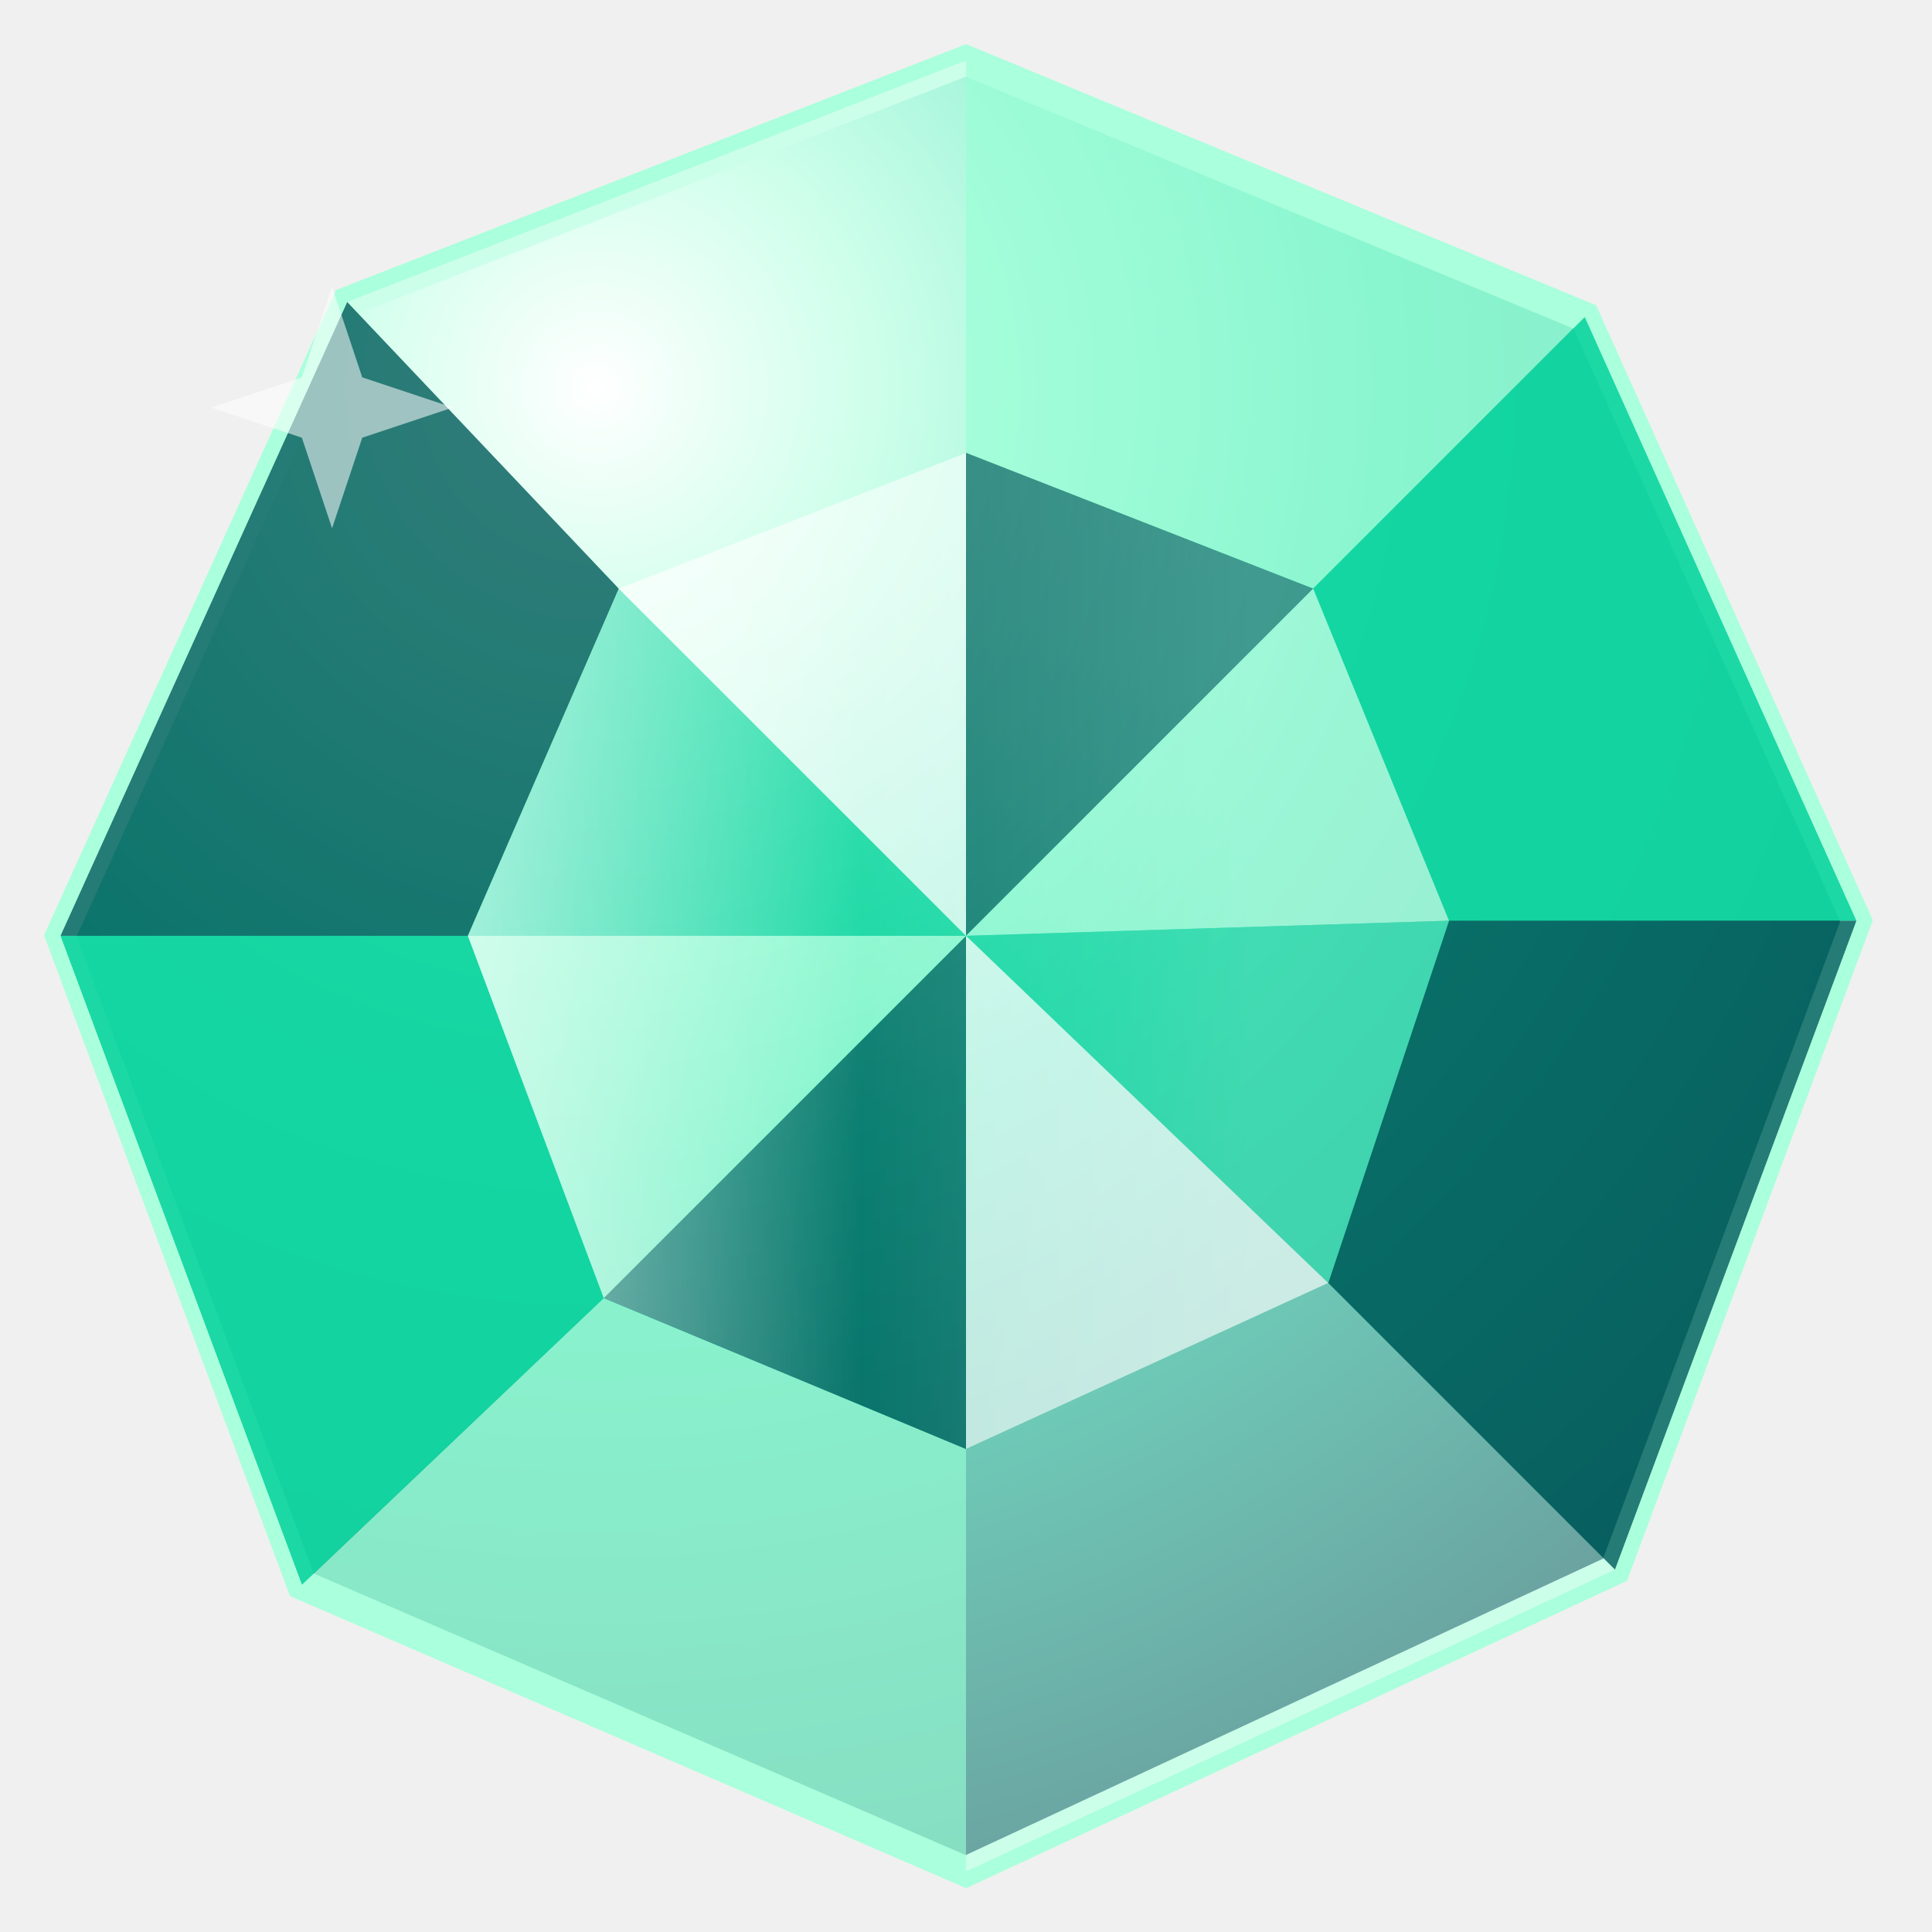
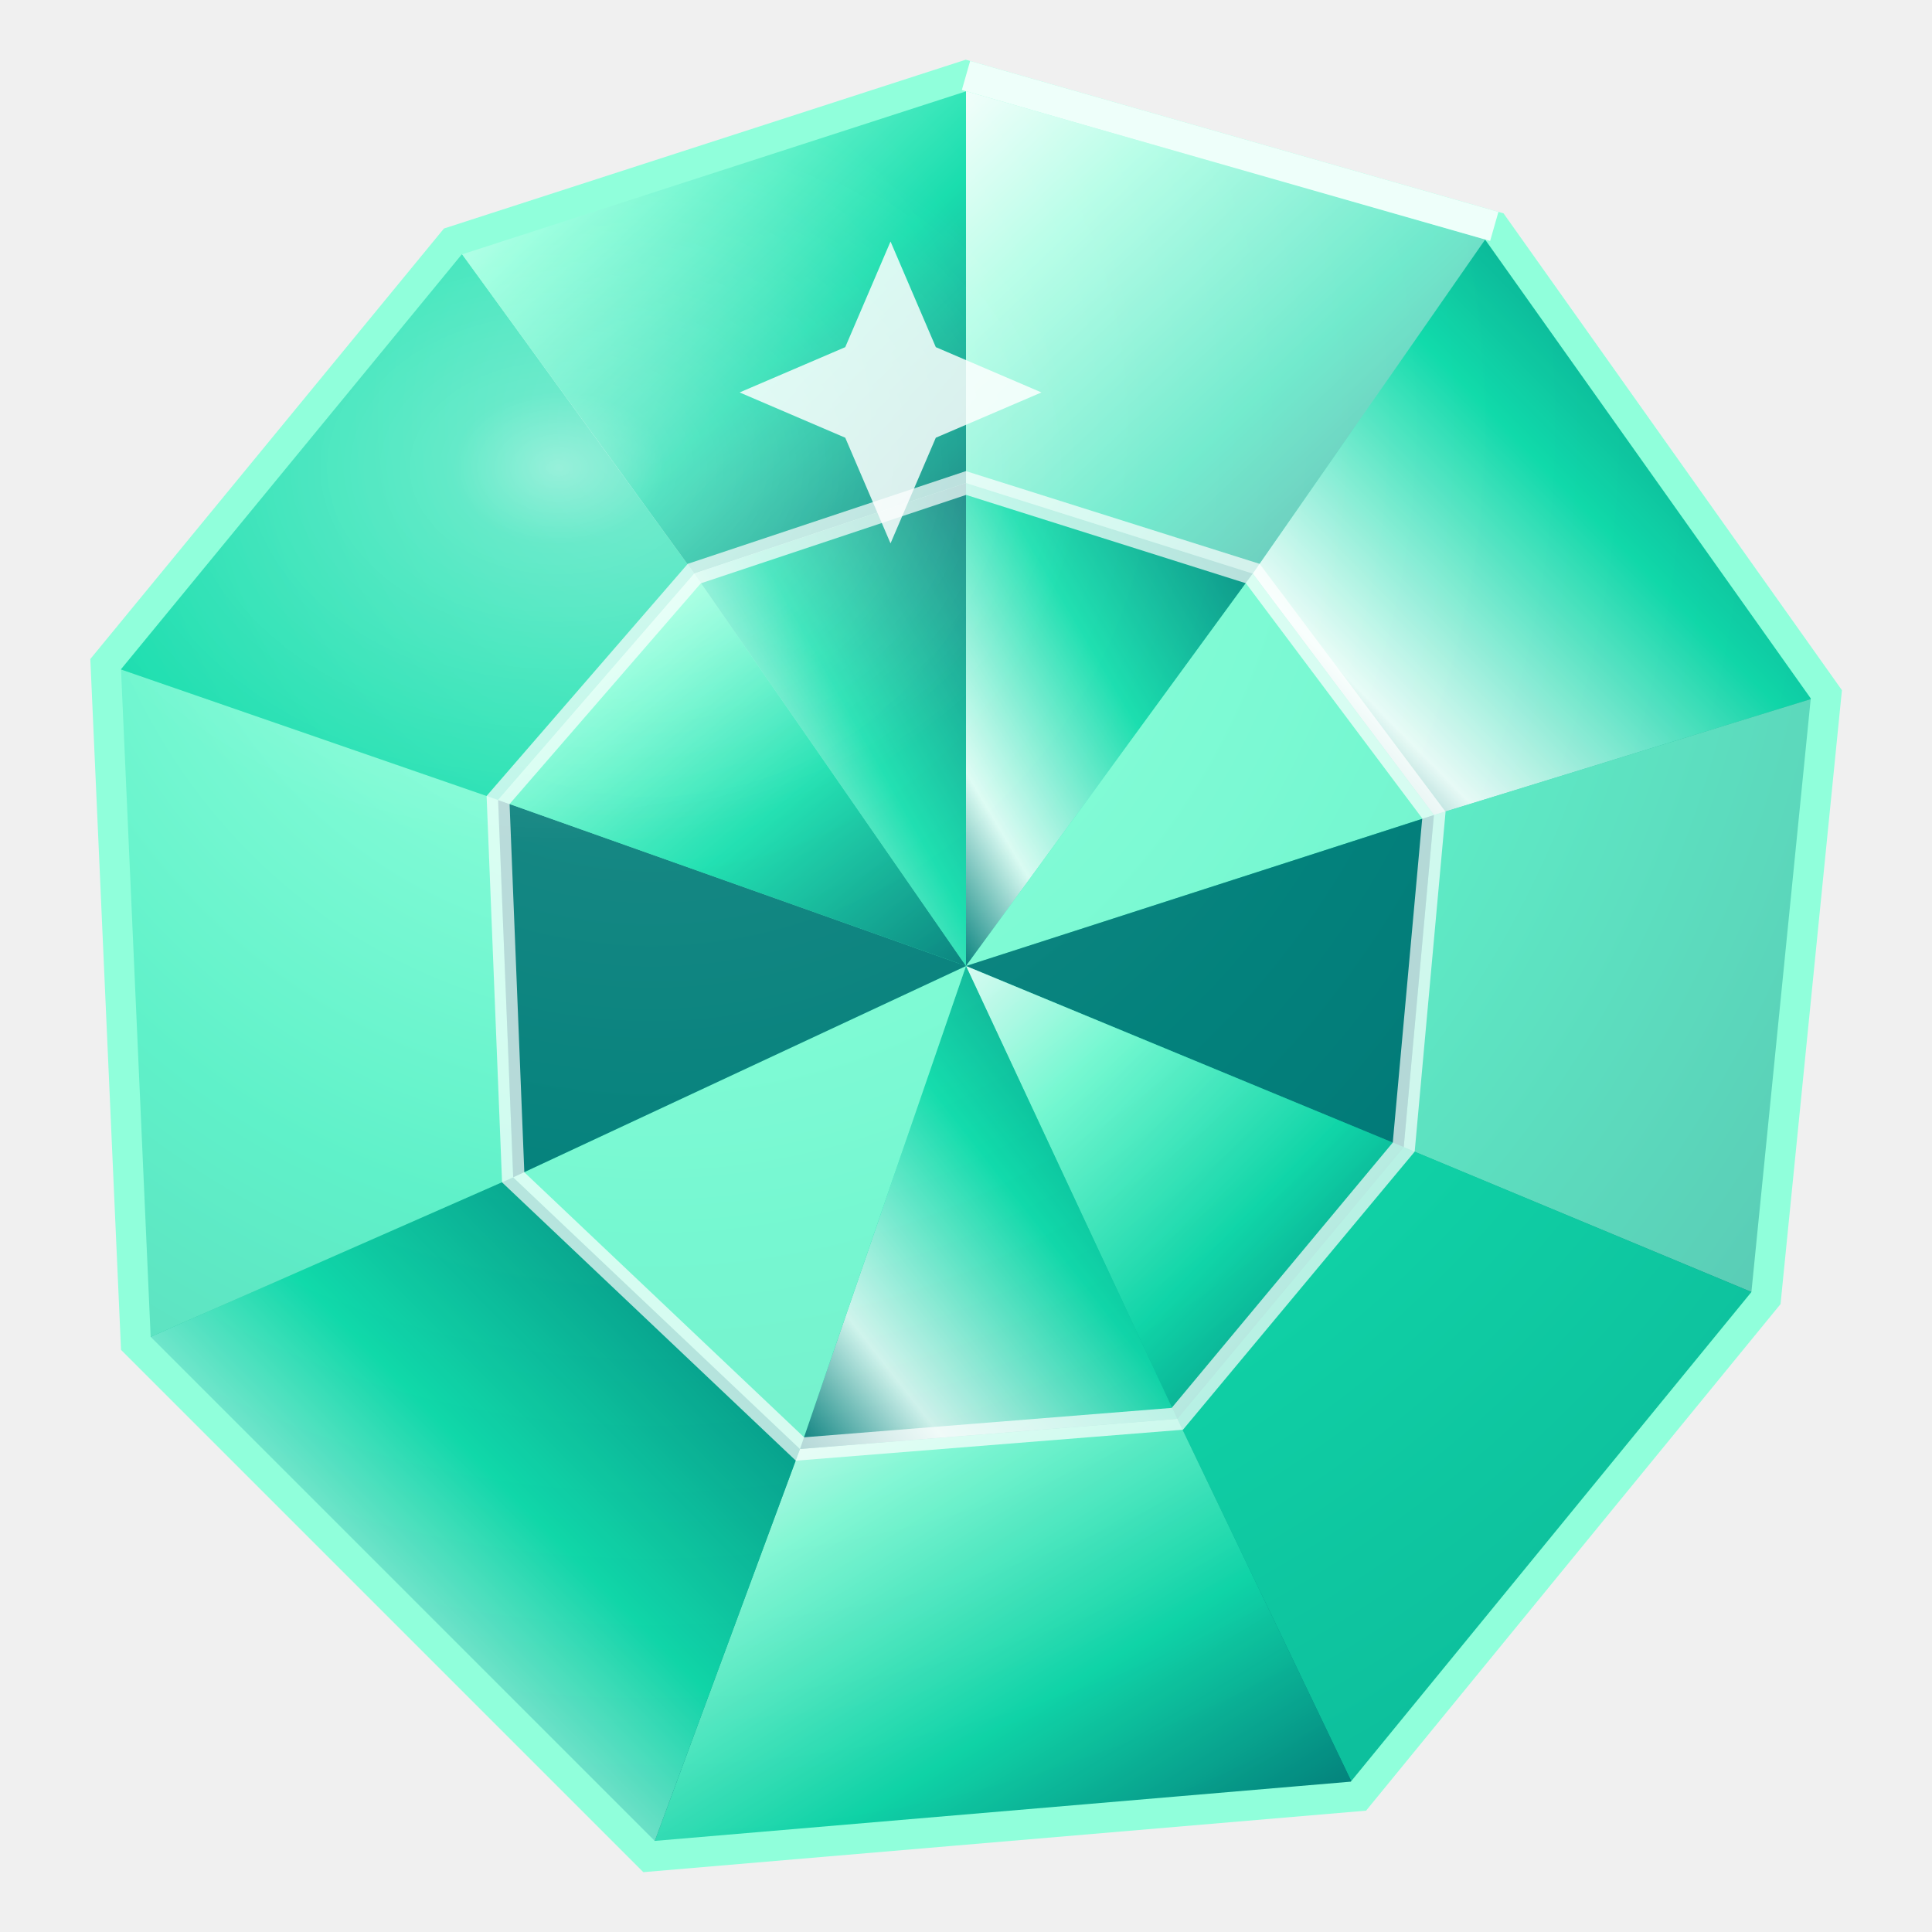
<svg xmlns="http://www.w3.org/2000/svg" viewBox="0 0 128 128">
  <defs>
-     <radialGradient id="shine" cx="30%" cy="18%" r="88%">
+     <radialGradient id="body" cx="32%" cy="20%" r="85%">
      <stop stop-color="#fff" />
-       <stop offset=".18" stop-color="#aaffdc" />
-       <stop offset=".5" stop-color="#13d6a2" />
-       <stop offset="1" stop-color="#075e5e" />
+       <stop offset=".17" stop-color="#90ffdb" />
+       <stop offset=".52" stop-color="#11dbab" />
+       <stop offset="1" stop-color="#006c71" />
    </radialGradient>
-     <linearGradient id="flash">
-       <stop stop-color="#fff" stop-opacity=".8" />
-       <stop offset=".4" stop-color="#fff" stop-opacity="0" />
-       <stop offset=".8" stop-color="#fff" stop-opacity=".28" />
+     <linearGradient id="lit" x1="0" y1="0" x2="1" y2="1">
+       <stop stop-color="#fff" />
+       <stop offset=".24" stop-color="#90ffdb" />
+       <stop offset=".6" stop-color="#11dbab" />
+       <stop offset="1" stop-color="#006c71" />
    </linearGradient>
-     <clipPath id="cut">
-       <polygon points="64,4 105,21 123,61 107,104 64,124 20,105 4,62 23,20" />
+     <linearGradient id="deep" x1="1" y1="0" x2="0" y2="1">
+       <stop stop-color="#006c71" />
+       <stop offset=".45" stop-color="#11dbab" />
+       <stop offset=".8" stop-color="#fff" />
+       <stop offset="1" stop-color="#006c71" />
+     </linearGradient>
+     <radialGradient id="spark">
+       <stop stop-color="#fff" />
+       <stop offset=".2" stop-color="#fff" stop-opacity=".5" />
+       <stop offset="1" stop-color="#fff" stop-opacity="0" />
+     </radialGradient>
+     <clipPath id="mask">
+       <polygon points="64,5 99,15 121,46 117,86 90,119 43,123 9,89 7,44 30,16" />
    </clipPath>
  </defs>
-   <polygon points="64,4 105,21 123,61 107,104 64,124 20,105 4,62 23,20" fill="url(#shine)" stroke="#aaffdc" stroke-width="2" />
-   <g clip-path="url(#cut)">
-     <polygon points="64,4,105,21,87,39,64,30" fill="#aaffdc" opacity="0.78" />
-     <polygon points="64,30,87,39,64,62" fill="#075e5e" opacity=".73" />
-     <polygon points="105,21,123,61,96,61,87,39" fill="#13d6a2" opacity="0.94" />
-     <polygon points="87,39,96,61,64,62" fill="#aaffdc" opacity=".73" />
-     <polygon points="123,61,107,104,88,85,96,61" fill="#075e5e" opacity="0.82" />
-     <polygon points="96,61,88,85,64,62" fill="#13d6a2" opacity=".73" />
-     <polygon points="107,104,64,124,64,96,88,85" fill="#fff" opacity="0.4" />
-     <polygon points="88,85,64,96,64,62" fill="#fff" opacity=".73" />
-     <polygon points="64,124,20,105,40,86,64,96" fill="#aaffdc" opacity="0.78" />
-     <polygon points="64,96,40,86,64,62" fill="#075e5e" opacity=".73" />
-     <polygon points="20,105,4,62,31,62,40,86" fill="#13d6a2" opacity="0.94" />
-     <polygon points="40,86,31,62,64,62" fill="#aaffdc" opacity=".73" />
-     <polygon points="4,62,23,20,41,39,31,62" fill="#075e5e" opacity="0.82" />
-     <polygon points="31,62,41,39,64,62" fill="#13d6a2" opacity=".73" />
-     <polygon points="23,20,64,4,64,30,41,39" fill="#fff" opacity="0.4" />
-     <polygon points="41,39,64,30,64,62" fill="#fff" opacity=".73" />
-     <polygon points="64,30 87,39 96,61 88,85 64,96 40,86 31,62 41,39" fill="url(#flash)" opacity=".7" />
+   <g clip-path="url(#mask)">
+     <polygon points="64,5 99,15 121,46 117,86 90,119 43,123 9,89 7,44 30,16" fill="url(#body)" />
+     <path d="M64,5L99,15L83,38L64,32Z" fill="url(#lit)" opacity="0.9" />
+     <path d="M64,32L83,38L64 64Z" fill="url(#deep)" opacity=".8" />
+     <path d="M99,15L121,46L95,54L83,38Z" fill="url(#deep)" opacity="0.9" />
+     <path d="M83,38L95,54L64 64Z" fill="#90ffdb" opacity=".8" />
+     <path d="M121,46L117,86L93,76L95,54Z" fill="#90ffdb" opacity="0.62" />
+     <path d="M95,54L93,76L64 64Z" fill="#006c71" opacity=".8" />
+     <path d="M117,86L90,119L78,94L93,76Z" fill="#11dbab" opacity="0.75" />
+     <path d="M93,76L78,94L64 64Z" fill="url(#lit)" opacity=".8" />
+     <path d="M90,119L43,123L53,96L78,94Z" fill="url(#lit)" opacity="0.9" />
+     <path d="M78,94L53,96L64 64Z" fill="url(#deep)" opacity=".8" />
+     <path d="M43,123L9,89L34,78L53,96Z" fill="url(#deep)" opacity="0.9" />
+     <path d="M53,96L34,78L64 64Z" fill="#90ffdb" opacity=".8" />
+     <path d="M9,89L7,44L33,53L34,78Z" fill="#90ffdb" opacity="0.62" />
+     <path d="M34,78L33,53L64 64Z" fill="#006c71" opacity=".8" />
+     <path d="M7,44L30,16L46,38L33,53Z" fill="#11dbab" opacity="0.75" />
+     <path d="M33,53L46,38L64 64Z" fill="url(#lit)" opacity=".8" />
+     <path d="M30,16L64,5L64,32L46,38Z" fill="url(#lit)" opacity="0.9" />
+     <path d="M46,38L64,32L64 64Z" fill="url(#deep)" opacity=".8" />
+     <polygon points="64,32 83,38 95,54 93,76 78,94 53,96 34,78 33,53 46,38" fill="none" stroke="#fff" stroke-opacity=".7" stroke-width="1.5" />
+     <path d="M64,5L99,15L83,38L64,32Z" fill="#fff" opacity=".4" />
+     <ellipse cx="37" cy="31" rx="35" ry="25" fill="url(#spark)" opacity=".45" />
  </g>
-   <path d="M20 25l2-6 2 6 6 2-6 2-2 6-2-6-6-2Z" fill="#fff" opacity=".55" />
+   <polygon points="64,5 99,15 121,46 117,86 90,119 43,123 9,89 7,44 30,16" fill="none" stroke="#90ffdb" stroke-width="2" />
+   <path d="M64,5L99,15" stroke="#fff" stroke-width="2" opacity=".85" />
+   <path d="M56 23l3-7 3 7 7 3-7 3-3 7-3-7-7-3Z" fill="#fff" opacity=".83" />
</svg>
